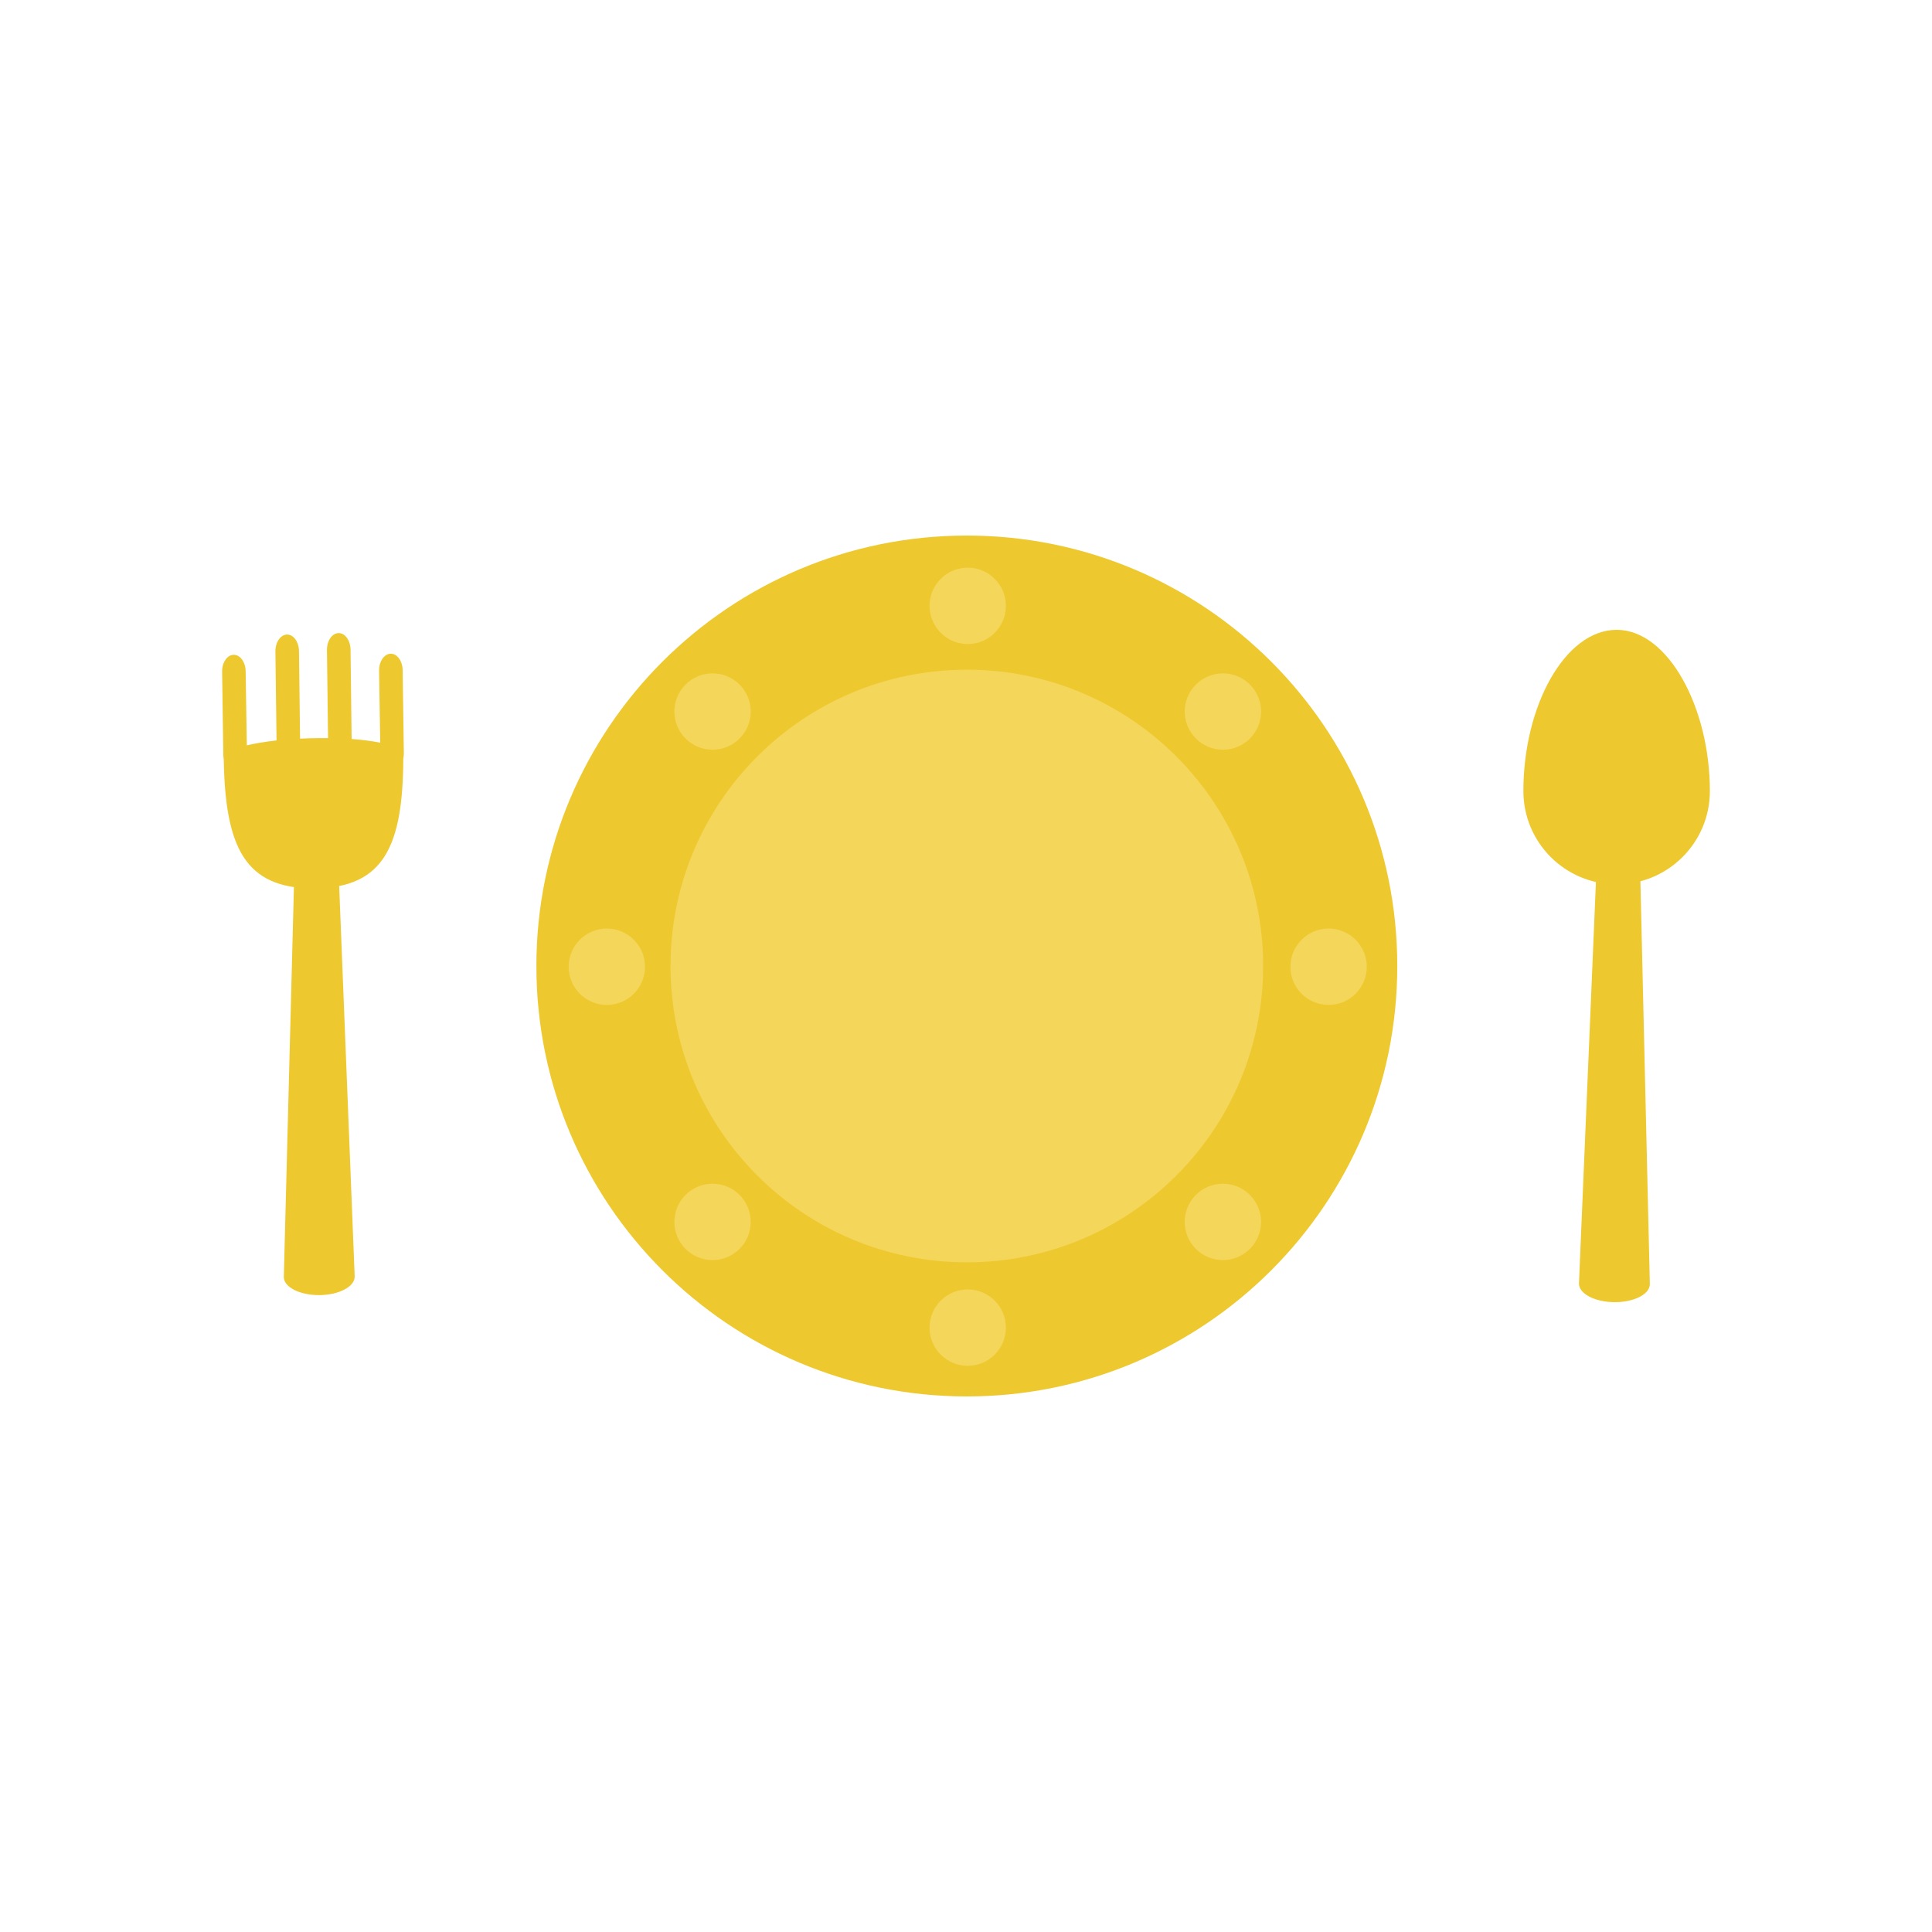
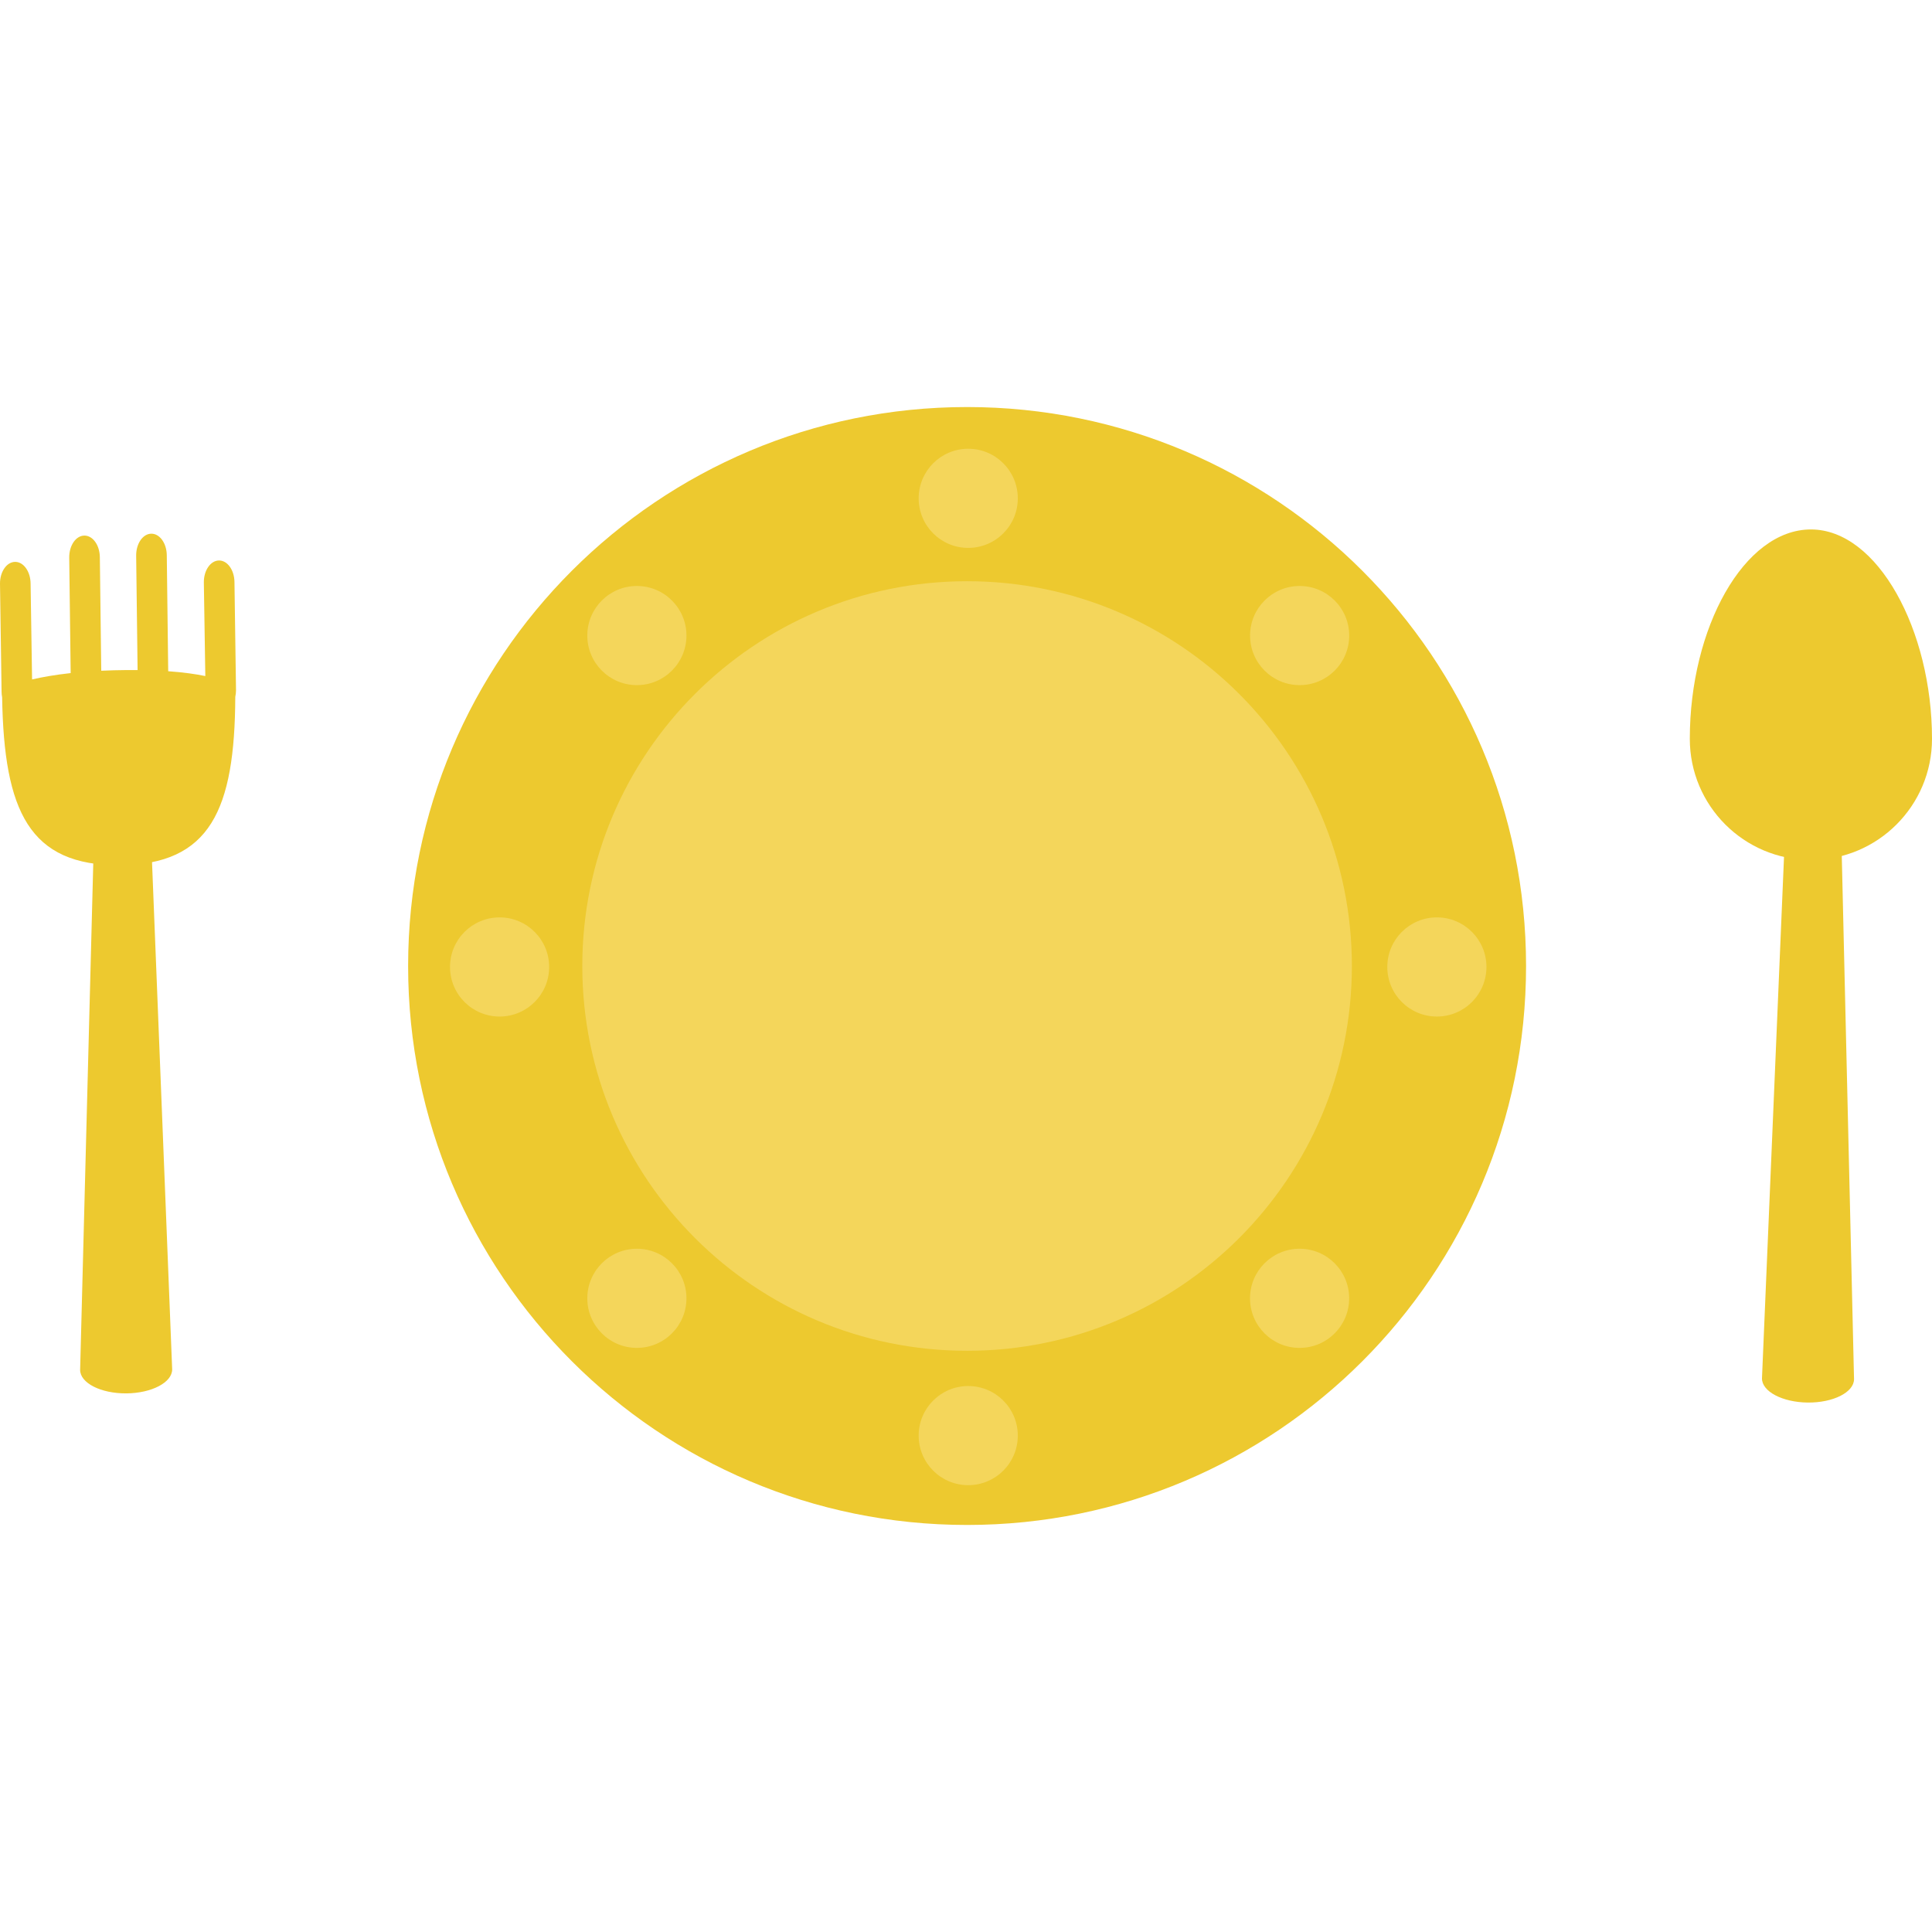
- <svg xmlns="http://www.w3.org/2000/svg" xml:space="preserve" style="enable-background:new 0 0 496.158 496.158;" viewBox="0 0 496.158 496.158" y="0px" x="0px" id="Layer_1" version="1.1">
+ <svg xmlns="http://www.w3.org/2000/svg" height="382.078" width="382.078" version="1.1" id="Layer_1" x="0px" y="0px" viewBox="0 0 382.078 382.078" xml:space="preserve">
  <defs id="defs69" />
-   <path id="path4" d="M248.295,137.537c-61.053,0-110.545,49.488-110.545,110.544c0,61.046,49.492,110.539,110.545,110.539  c61.049,0,110.542-49.493,110.542-110.539C358.837,187.026,309.344,137.537,248.295,137.537z" style="fill:#EDC92F;" />
-   <g id="g24">
-     <path id="path6" d="M248.295,171.983c-42.029,0-76.099,34.067-76.099,76.098c0,42.024,34.069,76.094,76.099,76.094   c42.025,0,76.095-34.07,76.095-76.094C324.39,206.05,290.32,171.983,248.295,171.983z" style="fill:#F4D65B;" />
-     <circle id="circle8" r="9.804" cy="248.269" cx="341.199" style="fill:#F4D65B;" />
-     <circle id="circle10" r="9.804" cy="248.269" cx="155.839" style="fill:#F4D65B;" />
-     <circle id="circle12" r="9.804" cy="313.799" cx="314.049" style="fill:#F4D65B;" />
-     <circle id="circle14" r="9.804" cy="182.729" cx="182.989" style="fill:#F4D65B;" />
-     <circle id="circle16" r="9.803" cy="340.949" cx="248.519" style="fill:#F4D65B;" />
-     <circle id="circle18" r="9.803" cy="155.589" cx="248.519" style="fill:#F4D65B;" />
-     <circle id="circle20" r="9.803" cy="313.799" cx="182.989" style="fill:#F4D65B;" />
-     <circle id="circle22" r="9.803" cy="182.729" cx="314.059" style="fill:#F4D65B;" />
+   <path style="fill:#edc92f" d="m 191.256,80.498 c -61.053,0 -110.545,49.488 -110.545,110.544 0,61.046 49.492,110.539 110.545,110.539 61.049,0 110.542,-49.493 110.542,-110.539 0,-61.055 -49.493,-110.544 -110.542,-110.544 z" id="path4" />
+   <g transform="translate(-57.03869,-57.03935)" id="g24">
+     <path style="fill:#f4d65b" d="m 248.295,171.983 c -42.029,0 -76.099,34.067 -76.099,76.098 0,42.024 34.069,76.094 76.099,76.094 42.025,0 76.095,-34.07 76.095,-76.094 0,-42.031 -34.07,-76.098 -76.095,-76.098 z" id="path6" />
+     <circle style="fill:#f4d65b" cx="341.199" cy="248.269" r="9.804" id="circle8" />
+     <circle style="fill:#f4d65b" cx="155.839" cy="248.269" r="9.804" id="circle10" />
+     <circle style="fill:#f4d65b" cx="314.049" cy="313.799" r="9.804" id="circle12" />
+     <circle style="fill:#f4d65b" cx="182.989" cy="182.729" r="9.804" id="circle14" />
+     <circle style="fill:#f4d65b" cx="248.519" cy="340.949" r="9.803" id="circle16" />
+     <circle style="fill:#f4d65b" cx="248.519" cy="155.589" r="9.803" id="circle18" />
+     <circle style="fill:#f4d65b" cx="182.989" cy="313.799" r="9.803" id="circle20" />
+     <circle style="fill:#f4d65b" cx="314.059" cy="182.729" r="9.803" id="circle22" />
  </g>
-   <g id="g34">
-     <path id="path26" d="M85.762,193.745c-0.018-2.594-9.413-2.526-9.398,0.066l-3.479,134.156   c0.018,2.592,4.105,4.666,9.135,4.632c5.022-0.037,9.088-2.17,9.068-4.762L85.762,193.745z" style="fill:#EDC92F;" />
-     <path id="path28" d="M103.408,172.171c-0.017-2.385-1.387-4.302-3.057-4.289s-3.016,1.95-2.999,4.332l0.291,18.525   c-1.856-0.387-4.259-0.734-7.339-0.956l-0.281-22.911c-0.016-2.38-1.384-4.299-3.056-4.287c-1.673,0.01-3.015,1.948-3,4.329   l0.282,22.641c-1.462-0.013-3.025-0.005-4.713,0.04c-0.854,0.022-1.672,0.053-2.475,0.089l-0.277-22.434   c-0.016-2.381-1.383-4.301-3.057-4.291c-1.673,0.01-3.013,1.947-2.998,4.333l0.285,22.859c-3.111,0.342-5.642,0.795-7.632,1.254   l-0.292-18.957c-0.021-2.384-1.387-4.302-3.059-4.291c-1.671,0.011-3.016,1.948-2.992,4.333l0.311,21.375   c0,0.372,0.046,0.73,0.109,1.076c0.378,22.459,5.324,33.324,23.283,33.202c17.903-0.122,22.729-10.985,22.828-33.302   c0.087-0.412,0.146-0.844,0.143-1.297L103.408,172.171z" style="fill:#EDC92F;" />
-     <path id="path30" d="M420.555,195.641c0.022-2.598-2.059-4.722-4.654-4.747c-2.596-0.022-4.721,2.062-4.742,4.658   l-5.666,134.073c-0.024,2.597,4.033,4.735,9.056,4.787c5.029,0.047,9.127-2.022,9.149-4.612L420.555,195.641z" style="fill:#EDC92F;" />
-     <path id="path32" d="M415.169,161.745c-13.228,0-23.949,19.458-23.949,41.41c0,13.228,10.722,23.949,23.949,23.949   c13.227,0,23.948-10.722,23.948-23.949C439.117,181.702,428.395,161.745,415.169,161.745z" style="fill:#EDC92F;" />
+   <g transform="translate(-57.03869,-57.03935)" id="g34">
+     <path style="fill:#edc92f" d="m 85.762,193.745 c -0.018,-2.594 -9.413,-2.526 -9.398,0.066 l -3.479,134.156 c 0.018,2.592 4.105,4.666 9.135,4.632 5.022,-0.037 9.088,-2.17 9.068,-4.762 z" id="path26" />
+     <path style="fill:#edc92f" d="m 103.408,172.171 c -0.017,-2.385 -1.387,-4.302 -3.057,-4.289 -1.67,0.013 -3.016,1.95 -2.999,4.332 l 0.291,18.525 c -1.856,-0.387 -4.259,-0.734 -7.339,-0.956 l -0.281,-22.911 c -0.016,-2.38 -1.384,-4.299 -3.056,-4.287 -1.673,0.01 -3.015,1.948 -3,4.329 l 0.282,22.641 c -1.462,-0.013 -3.025,-0.005 -4.713,0.04 -0.854,0.022 -1.672,0.053 -2.475,0.089 L 76.784,167.25 c -0.016,-2.381 -1.383,-4.301 -3.057,-4.291 -1.673,0.01 -3.013,1.947 -2.998,4.333 l 0.285,22.859 c -3.111,0.342 -5.642,0.795 -7.632,1.254 L 63.09,172.448 c -0.021,-2.384 -1.387,-4.302 -3.059,-4.291 -1.671,0.011 -3.016,1.948 -2.992,4.333 l 0.311,21.375 c 0,0.372 0.046,0.73 0.109,1.076 0.378,22.459 5.324,33.324 23.283,33.202 17.903,-0.122 22.729,-10.985 22.828,-33.302 0.087,-0.412 0.146,-0.844 0.143,-1.297 z" id="path28" />
+     <path style="fill:#edc92f" d="m 420.555,195.641 c 0.022,-2.598 -2.059,-4.722 -4.654,-4.747 -2.596,-0.022 -4.721,2.062 -4.742,4.658 l -5.666,134.073 c -0.024,2.597 4.033,4.735 9.056,4.787 5.029,0.047 9.127,-2.022 9.149,-4.612 z" id="path30" />
+     <path style="fill:#edc92f" d="m 415.169,161.745 c -13.228,0 -23.949,19.458 -23.949,41.41 0,13.228 10.722,23.949 23.949,23.949 13.227,0 23.948,-10.722 23.948,-23.949 0,-21.453 -10.722,-41.41 -23.948,-41.41 z" id="path32" />
  </g>
-   <g id="g36" />
-   <g id="g38" />
-   <g id="g40" />
-   <g id="g42" />
-   <g id="g44" />
-   <g id="g46" />
-   <g id="g48" />
-   <g id="g50" />
-   <g id="g52" />
-   <g id="g54" />
-   <g id="g56" />
-   <g id="g58" />
-   <g id="g60" />
-   <g id="g62" />
-   <g id="g64" />
+   <g transform="translate(-57.03868,23.45832)" id="g36" />
+   <g transform="translate(-57.03868,23.45832)" id="g38" />
+   <g transform="translate(-57.03868,23.45832)" id="g40" />
+   <g transform="translate(-57.03868,23.45832)" id="g42" />
+   <g transform="translate(-57.03868,23.45832)" id="g44" />
+   <g transform="translate(-57.03868,23.45832)" id="g46" />
+   <g transform="translate(-57.03868,23.45832)" id="g48" />
+   <g transform="translate(-57.03868,23.45832)" id="g50" />
+   <g transform="translate(-57.03868,23.45832)" id="g52" />
+   <g transform="translate(-57.03868,23.45832)" id="g54" />
+   <g transform="translate(-57.03868,23.45832)" id="g56" />
+   <g transform="translate(-57.03868,23.45832)" id="g58" />
+   <g transform="translate(-57.03868,23.45832)" id="g60" />
+   <g transform="translate(-57.03868,23.45832)" id="g62" />
+   <g transform="translate(-57.03868,23.45832)" id="g64" />
</svg>
